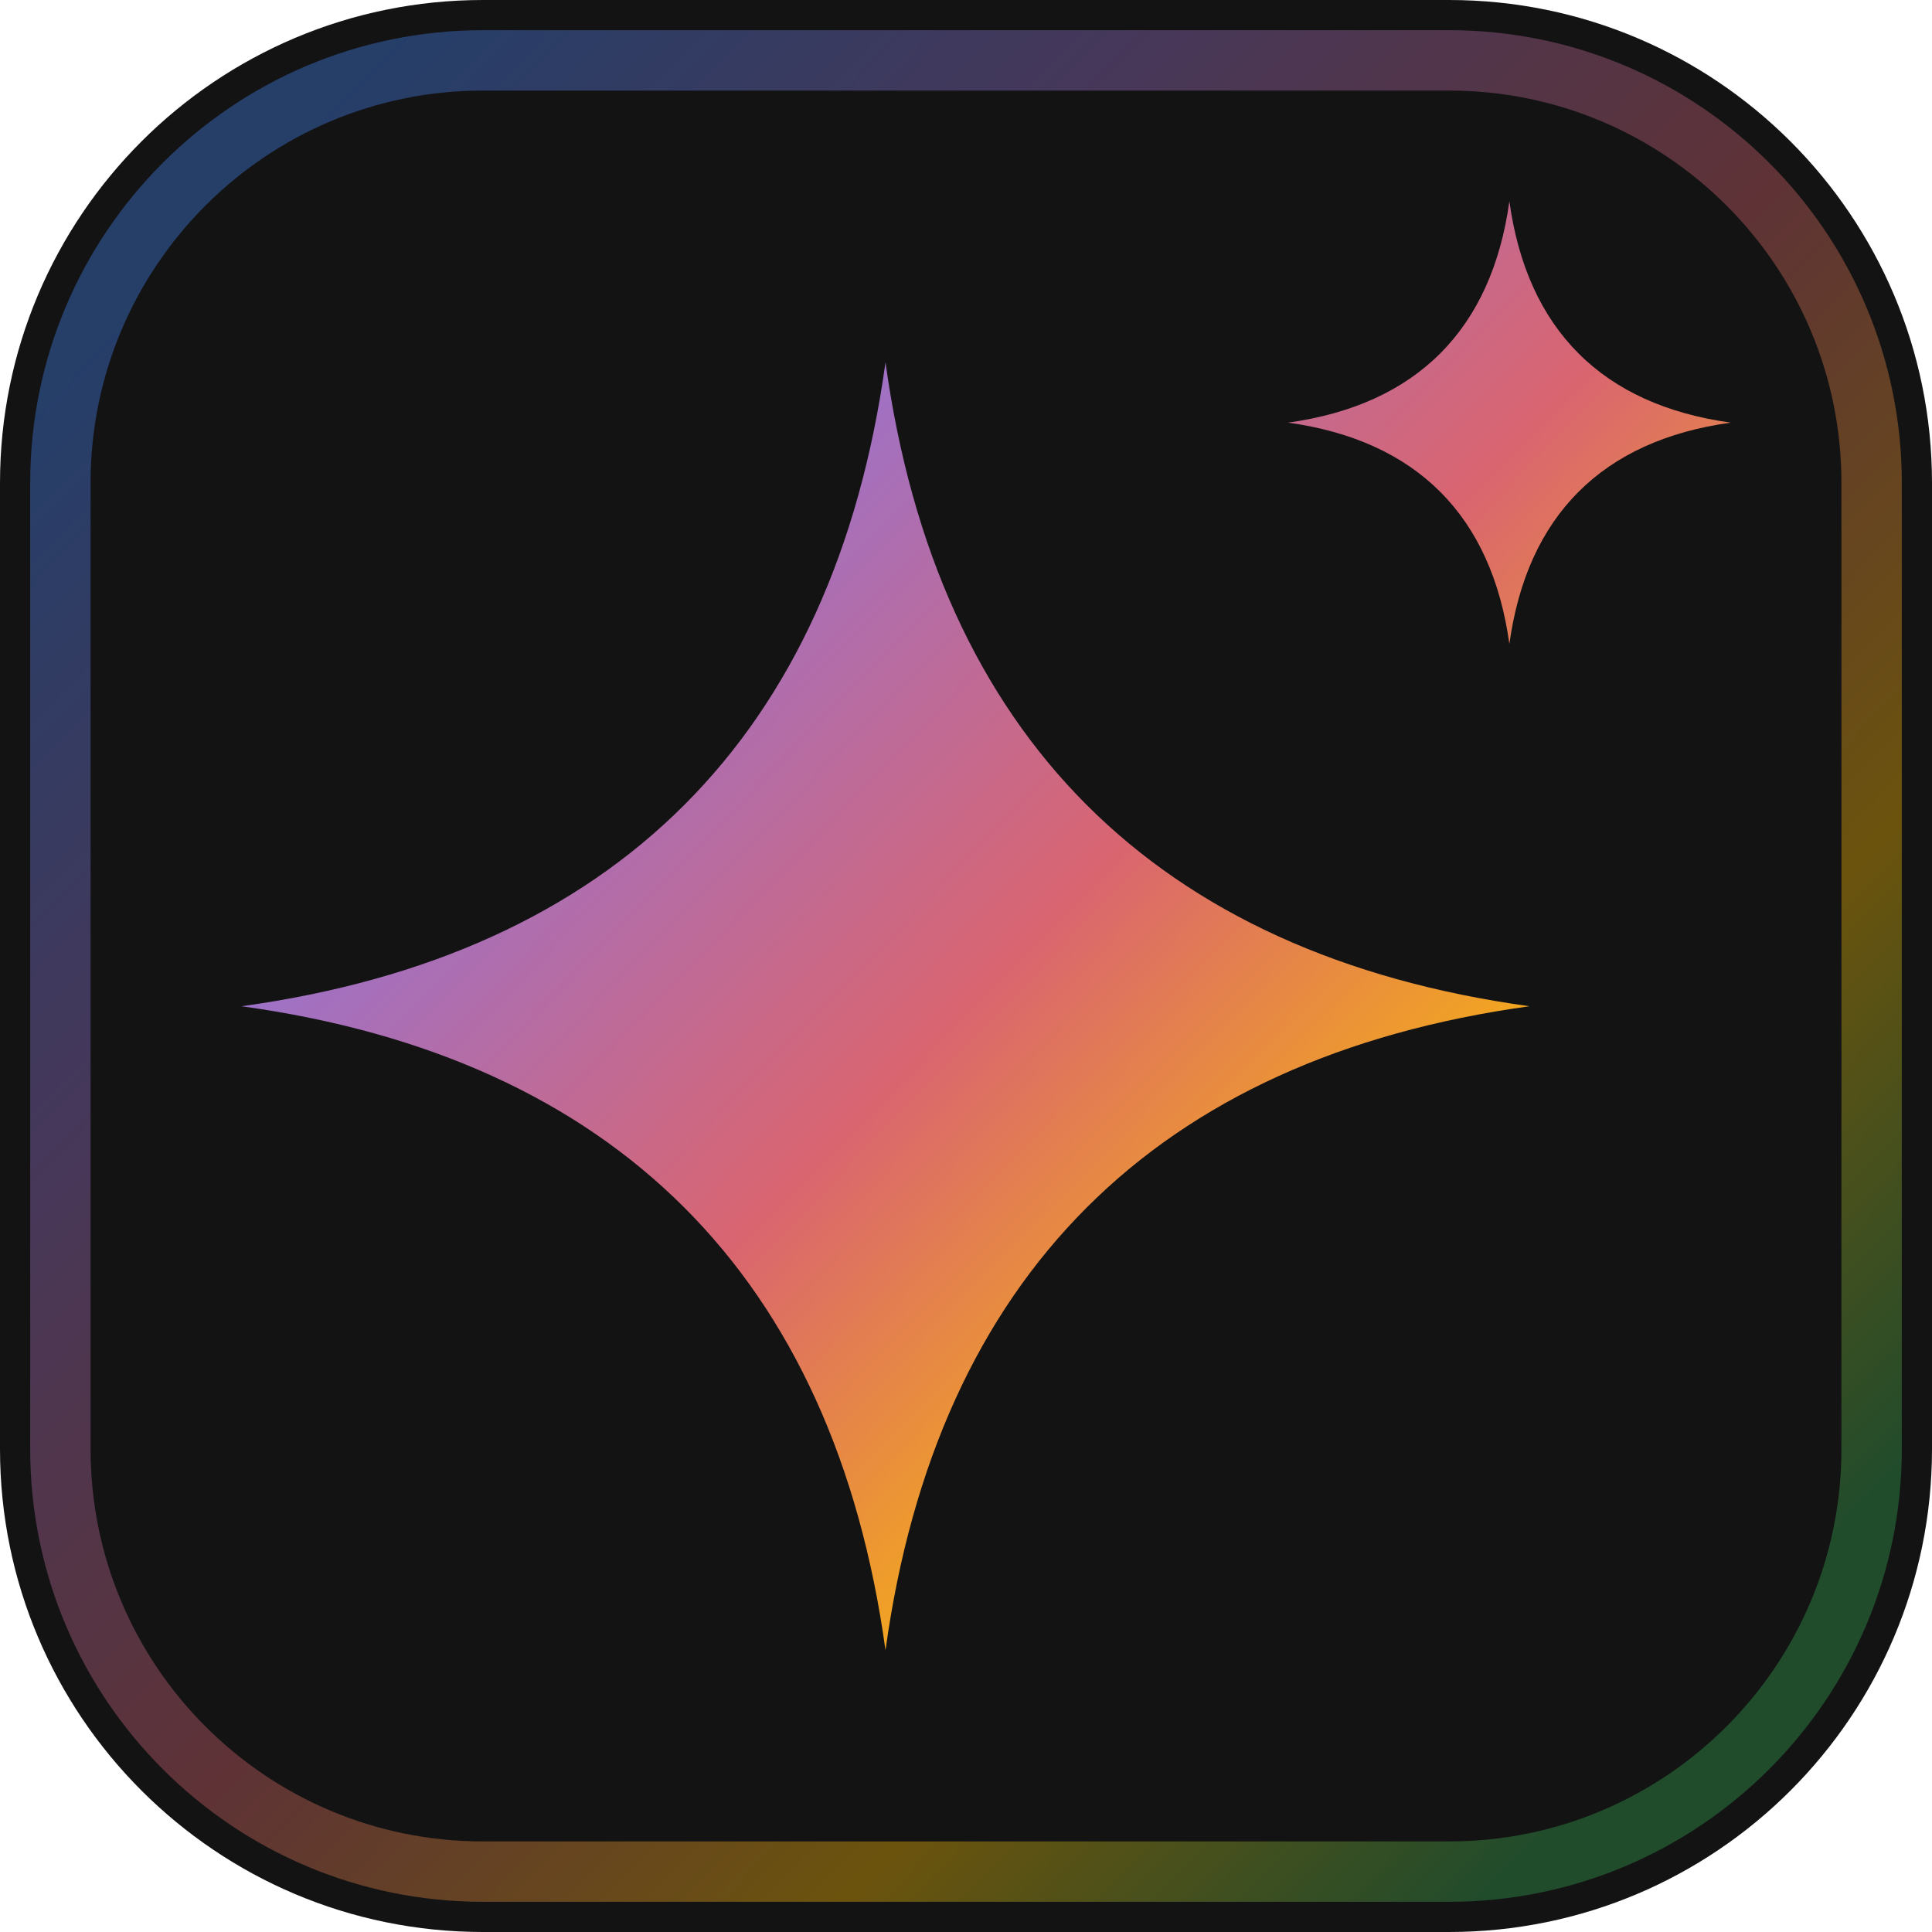
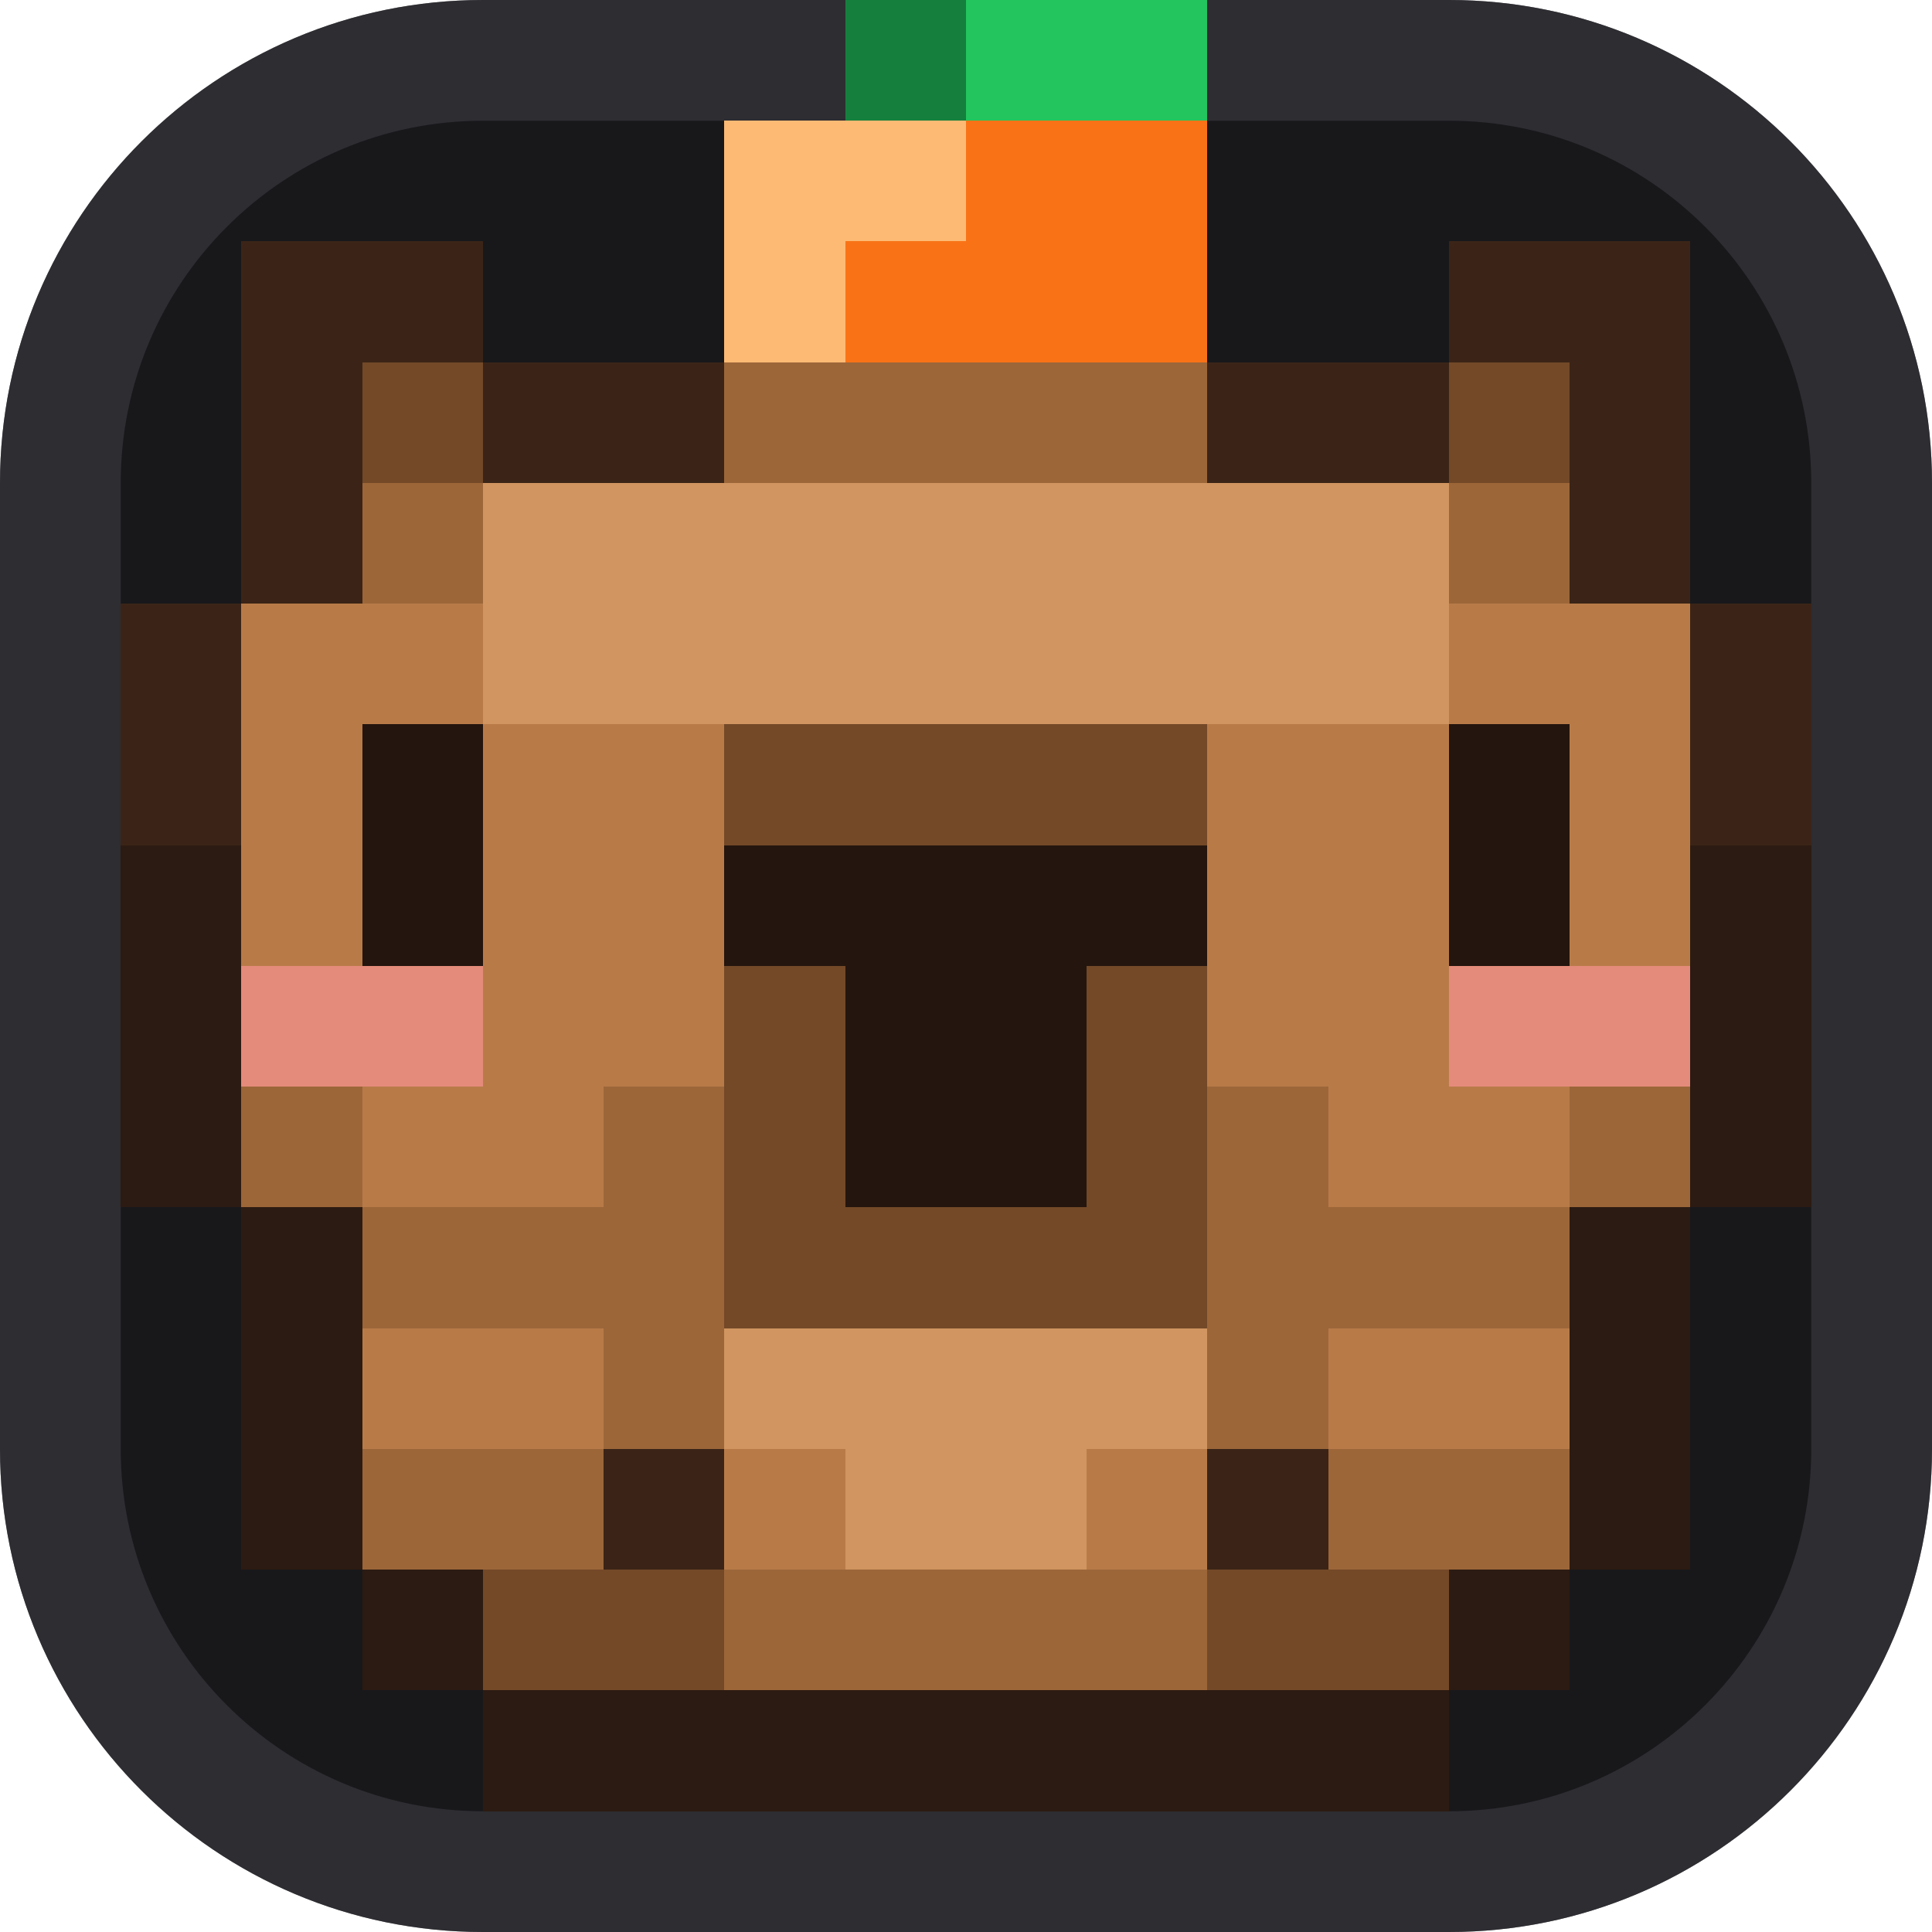
- <svg xmlns="http://www.w3.org/2000/svg" viewBox="0 0 48 48" role="img" aria-label="Long Hoàng Logo">
-   <defs>
-     <linearGradient id="brandFavGrad" x1="6" y1="5" x2="43" y2="41" gradientUnits="userSpaceOnUse">
-       <stop offset="0%" stop-color="#4285F4" />
-       <stop offset="26%" stop-color="#9B72CB" />
-       <stop offset="52%" stop-color="#D96570" />
-       <stop offset="78%" stop-color="#FBBC04" />
-       <stop offset="100%" stop-color="#34A853" />
-     </linearGradient>
-   </defs>
-   <rect width="48" height="48" rx="12" fill="#131314" />
-   <rect x="1.5" y="1.5" width="45" height="45" rx="10.5" fill="none" stroke="url(#brandFavGrad)" stroke-opacity="0.38" stroke-width="1.5" />
-   <path d="M 22 9 C 23.28 18.28 28.72 23.72 38 25 C 28.72 26.28 23.28 31.72 22 41 C 20.72 31.72 15.28 26.28 6 25 C 15.28 23.72 20.72 18.28 22 9 Z" fill="url(#brandFavGrad)" />
-   <path d="M 37.5 5 C 37.94 8.19 39.81 10.06 43 10.5 C 39.81 10.94 37.94 12.81 37.5 16 C 37.06 12.81 35.19 10.94 32 10.5 C 35.19 10.06 37.06 8.19 37.5 5 Z" fill="url(#brandFavGrad)" />
+ <svg xmlns="http://www.w3.org/2000/svg" viewBox="0 0 16 16" shape-rendering="crispEdges" role="img" aria-label="Long Hoàng — Capybara Pixel Logo">
+   <rect width="16" height="16" rx="4" fill="#18181B" shape-rendering="geometricPrecision" />
+   <rect x="0.5" y="0.5" width="15" height="15" rx="3.5" fill="none" stroke="#3F3F46" stroke-opacity="0.55" stroke-width="1" shape-rendering="geometricPrecision" />
+   <rect x="7" y="0" width="1" height="1" fill="#15803D" />
+   <rect x="8" y="0" width="2" height="1" fill="#22C55E" />
+   <rect x="6" y="1" width="2" height="1" fill="#FDBA74" />
+   <rect x="8" y="1" width="2" height="1" fill="#F97316" />
+   <rect x="6" y="2" width="1" height="1" fill="#FDBA74" />
+   <rect x="7" y="2" width="3" height="1" fill="#F97316" />
+   <rect x="2" y="2" width="2" height="1" fill="#3B2417" />
+   <rect x="12" y="2" width="2" height="1" fill="#3B2417" />
+   <rect x="2" y="3" width="1" height="1" fill="#3B2417" />
+   <rect x="3" y="3" width="1" height="1" fill="#734928" />
+   <rect x="4" y="3" width="2" height="1" fill="#3B2417" />
+   <rect x="6" y="3" width="4" height="1" fill="#9C6639" />
+   <rect x="10" y="3" width="2" height="1" fill="#3B2417" />
+   <rect x="12" y="3" width="1" height="1" fill="#734928" />
+   <rect x="13" y="3" width="1" height="1" fill="#3B2417" />
+   <rect x="2" y="4" width="1" height="1" fill="#3B2417" />
+   <rect x="3" y="4" width="1" height="1" fill="#9C6639" />
+   <rect x="4" y="4" width="8" height="1" fill="#D09560" />
+   <rect x="12" y="4" width="1" height="1" fill="#9C6639" />
+   <rect x="13" y="4" width="1" height="1" fill="#3B2417" />
+   <rect x="1" y="5" width="1" height="2" fill="#3B2417" />
+   <rect x="2" y="5" width="2" height="1" fill="#B87B48" />
+   <rect x="4" y="5" width="8" height="1" fill="#D09560" />
+   <rect x="12" y="5" width="2" height="1" fill="#B87B48" />
+   <rect x="14" y="5" width="1" height="2" fill="#3B2417" />
+   <rect x="2" y="6" width="12" height="4" fill="#B87B48" />
+   <rect x="1" y="7" width="1" height="3" fill="#2C1B12" />
+   <rect x="14" y="7" width="1" height="3" fill="#2C1B12" />
+   <rect x="2" y="9" width="1" height="1" fill="#9C6639" />
+   <rect x="5" y="9" width="1" height="1" fill="#9C6639" />
+   <rect x="10" y="9" width="1" height="1" fill="#9C6639" />
+   <rect x="13" y="9" width="1" height="1" fill="#9C6639" />
+   <rect x="6" y="6" width="4" height="5" fill="#734928" />
+   <rect x="3" y="6" width="1" height="2" fill="#24150E" />
+   <rect x="12" y="6" width="1" height="2" fill="#24150E" />
+   <rect x="2" y="8" width="2" height="1" fill="#E58B7B" />
+   <rect x="12" y="8" width="2" height="1" fill="#E58B7B" />
+   <rect x="6" y="7" width="4" height="1" fill="#24150E" />
+   <rect x="7" y="8" width="2" height="2" fill="#24150E" />
+   <rect x="2" y="10" width="1" height="3" fill="#2C1B12" />
+   <rect x="3" y="10" width="3" height="1" fill="#9C6639" />
+   <rect x="10" y="10" width="3" height="1" fill="#9C6639" />
+   <rect x="13" y="10" width="1" height="3" fill="#2C1B12" />
+   <rect x="3" y="11" width="2" height="1" fill="#B87B48" />
+   <rect x="5" y="11" width="1" height="1" fill="#9C6639" />
+   <rect x="6" y="11" width="4" height="1" fill="#D09560" />
+   <rect x="10" y="11" width="1" height="1" fill="#9C6639" />
+   <rect x="11" y="11" width="2" height="1" fill="#B87B48" />
+   <rect x="3" y="12" width="2" height="1" fill="#9C6639" />
+   <rect x="5" y="12" width="1" height="1" fill="#3B2417" />
+   <rect x="6" y="12" width="4" height="1" fill="#B87B48" />
+   <rect x="7" y="12" width="2" height="1" fill="#D09560" />
+   <rect x="10" y="12" width="1" height="1" fill="#3B2417" />
+   <rect x="11" y="12" width="2" height="1" fill="#9C6639" />
+   <rect x="3" y="13" width="1" height="1" fill="#2C1B12" />
+   <rect x="4" y="13" width="2" height="1" fill="#734928" />
+   <rect x="6" y="13" width="4" height="1" fill="#9C6639" />
+   <rect x="10" y="13" width="2" height="1" fill="#734928" />
+   <rect x="12" y="13" width="1" height="1" fill="#2C1B12" />
+   <rect x="4" y="14" width="8" height="1" fill="#2C1B12" />
</svg>
